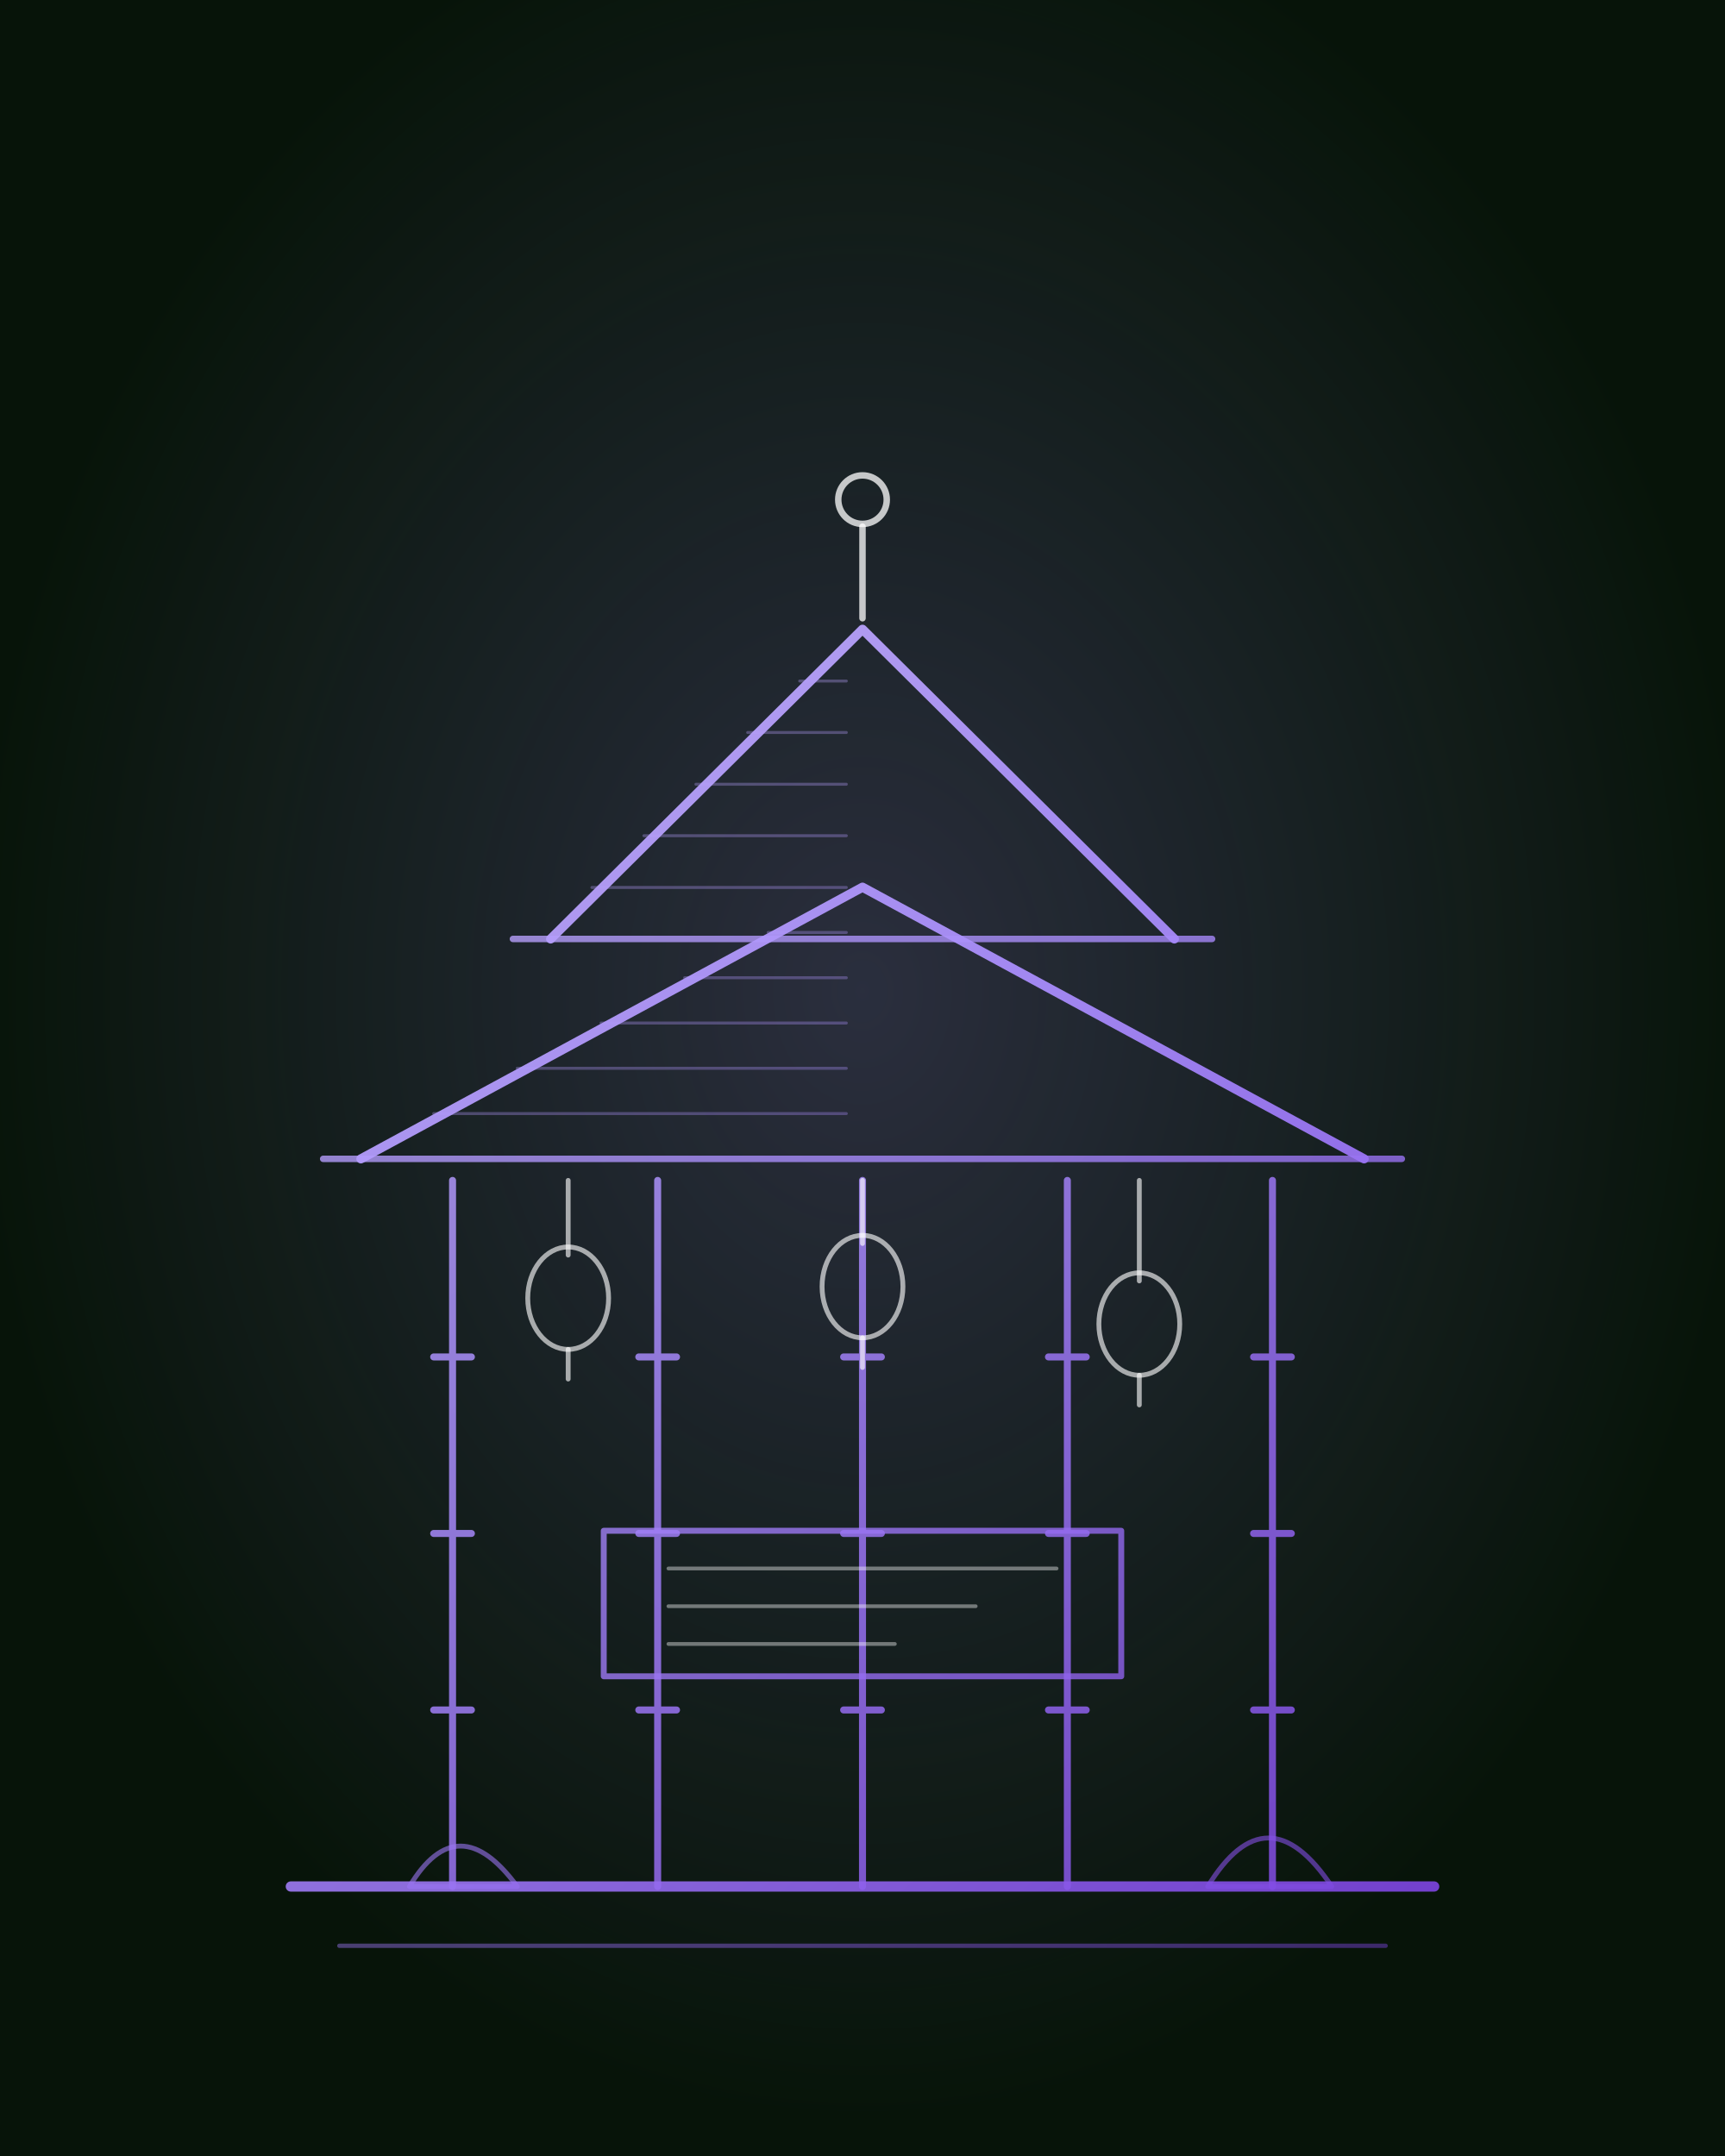
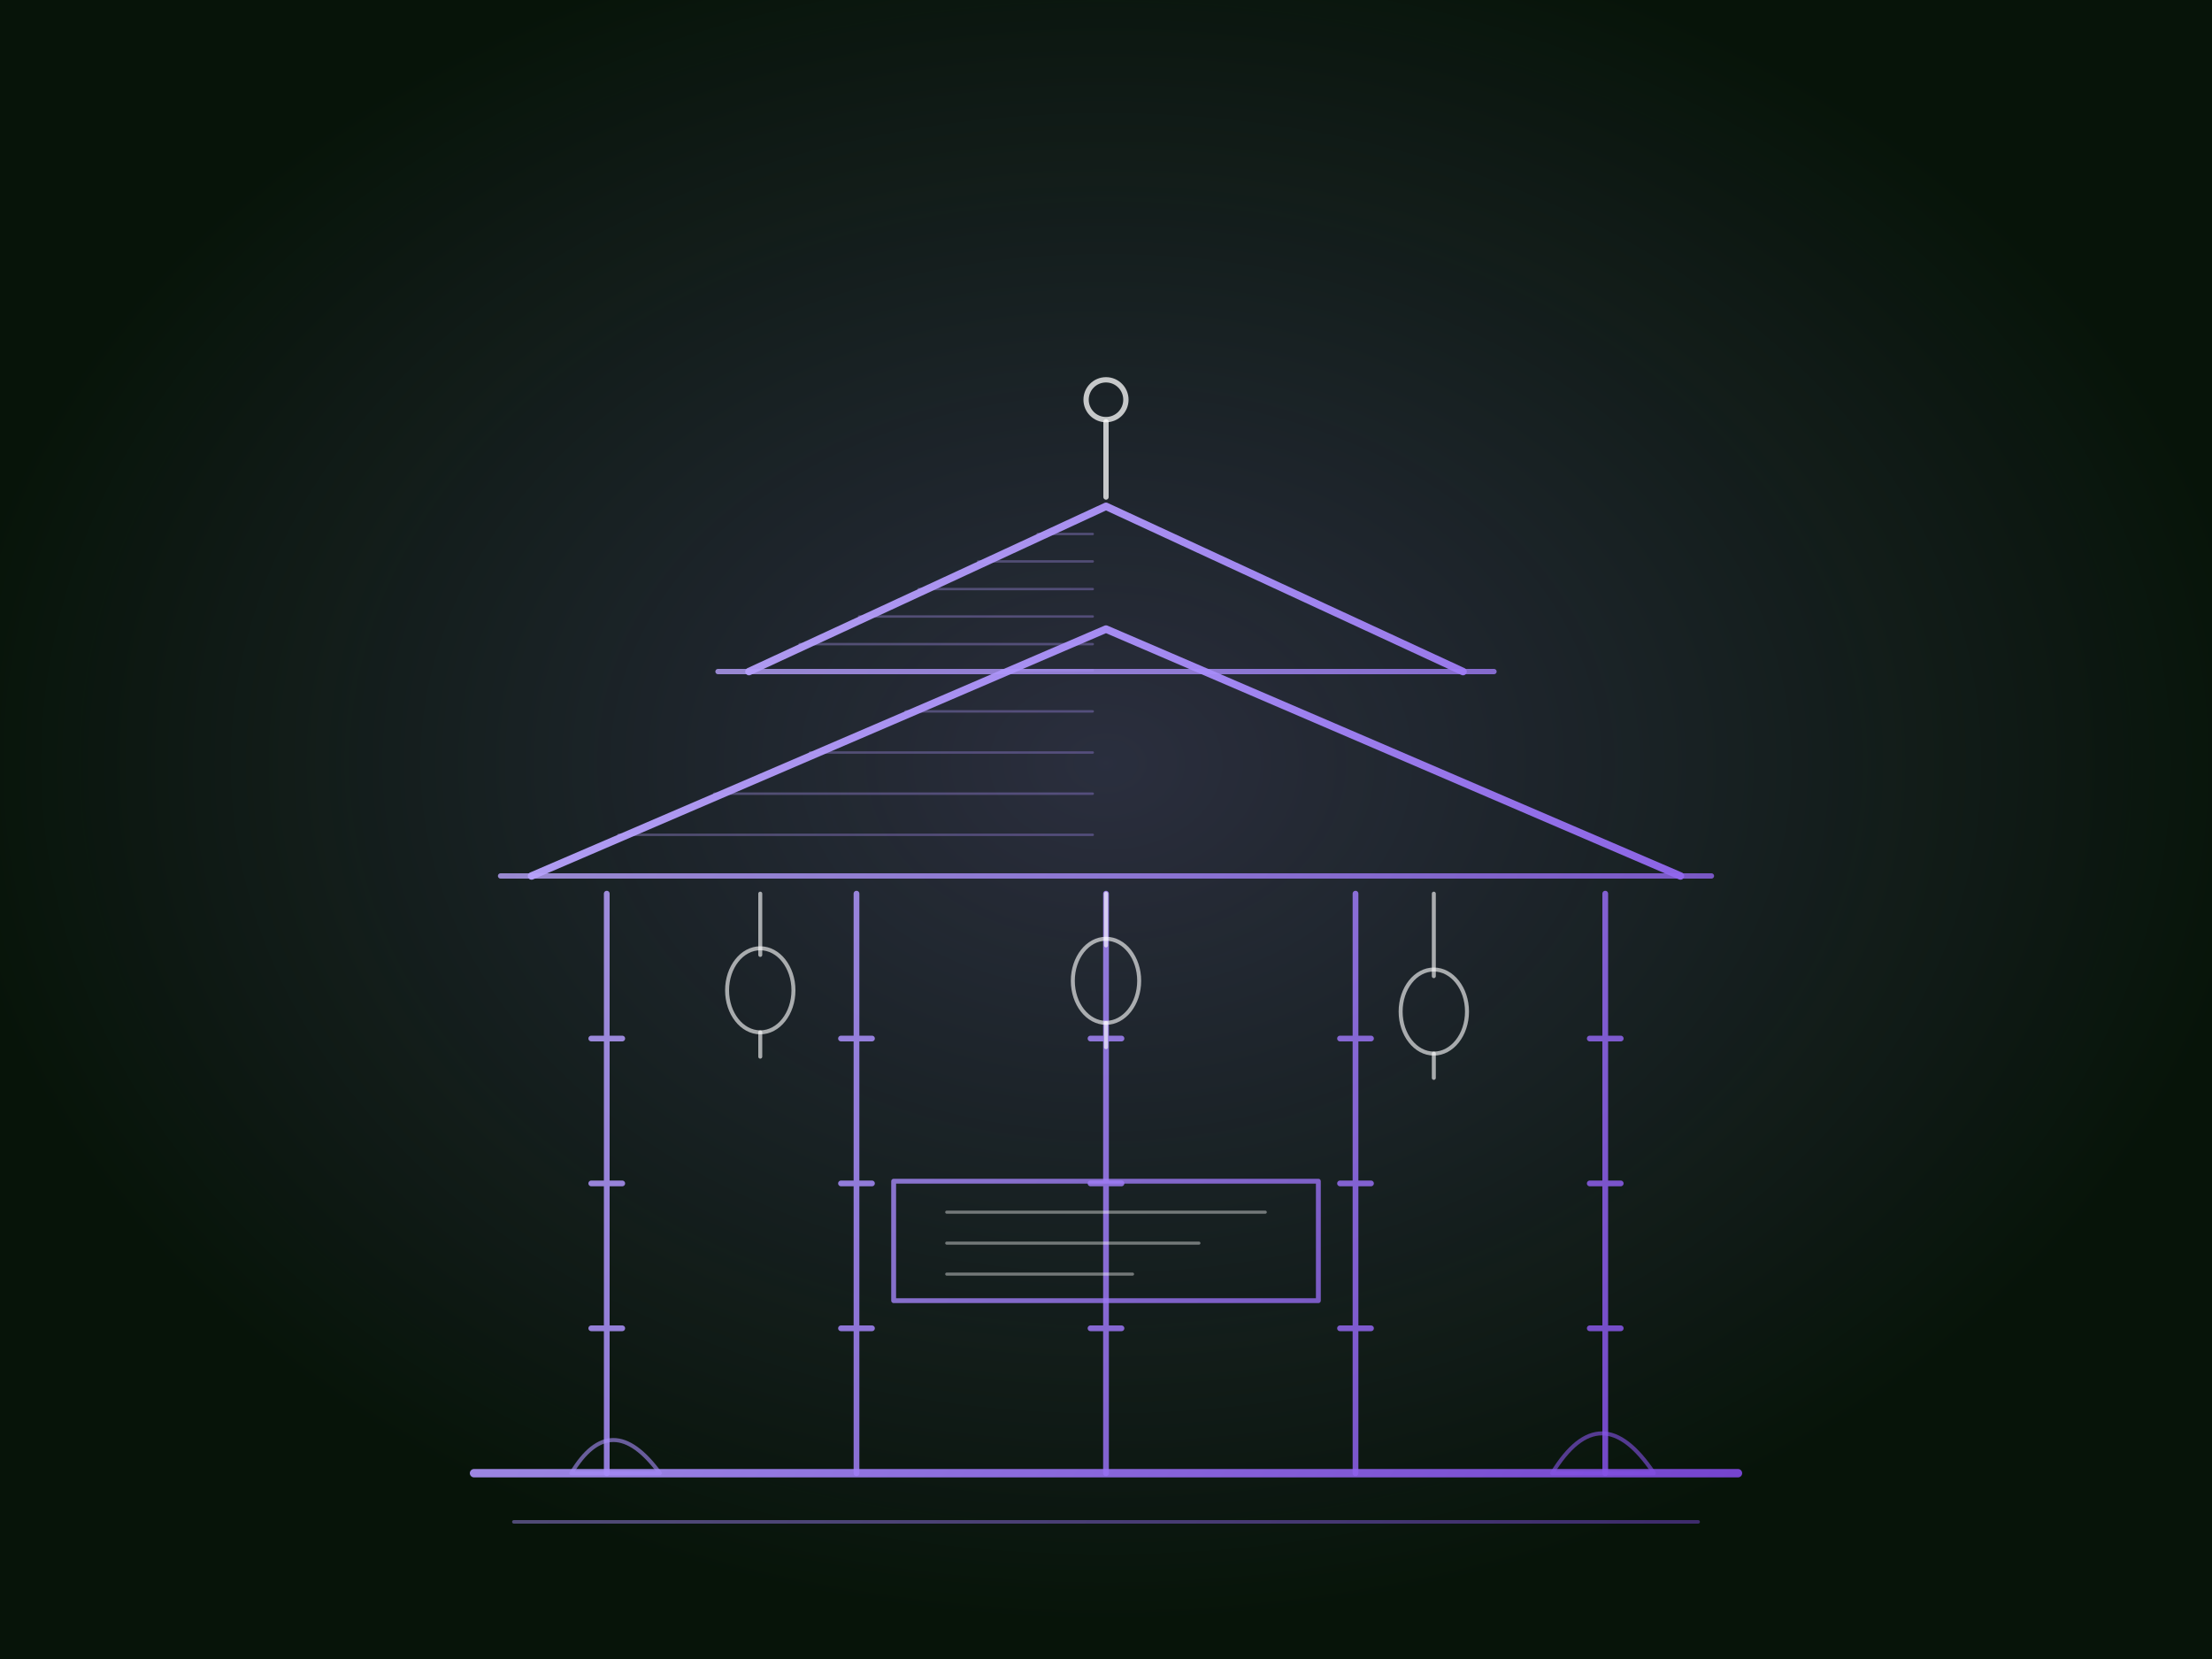
- <svg xmlns="http://www.w3.org/2000/svg" viewBox="0 0 640 800" width="640" height="800" fill="none" stroke-linejoin="round" stroke-linecap="round">
+ <svg xmlns="http://www.w3.org/2000/svg" viewBox="0 0 1000 750" width="1000" height="750" fill="none" stroke-linejoin="round" stroke-linecap="round">
  <defs>
-     <linearGradient id="k" gradientUnits="userSpaceOnUse" x1="0" y1="0" x2="640" y2="800">
+     <linearGradient id="k" gradientUnits="userSpaceOnUse" x1="0" y1="0" x2="1000" y2="750">
      <stop offset="0%" stop-color="#ddd6fe" />
      <stop offset="52%" stop-color="#a78bfa" />
      <stop offset="100%" stop-color="#6d28d9" />
    </linearGradient>
    <radialGradient id="halo" cx="50%" cy="46%" r="52%">
      <stop offset="0%" stop-color="#a78bfa" stop-opacity="0.22" />
      <stop offset="100%" stop-color="#a78bfa" stop-opacity="0" />
    </radialGradient>
  </defs>
-   <rect width="640" height="800" fill="#071409" />
-   <rect width="640" height="800" fill="url(#halo)" />
-   <g stroke="url(#k)" stroke-width="3.4" stroke-opacity="0.95">
-     <path d="M133.9 430 L320 329.2 L506.1 430" />
-     <path d="M160.9 413.2 L314 413.2 M191.9 396.4 L314 396.4 M223 379.6 L314 379.6 M254 362.8 L314 362.8 M285 346 L314 346" stroke-opacity=".34" stroke-width="1.1" />
-     <path d="M204.3 348.4 L320 233.5 L435.7 348.4" />
-     <path d="M219.6 329.3 L314 329.3 M238.9 310.1 L314 310.1 M258.2 291 L314 291 M277.4 271.8 L314 271.8 M296.7 252.7 L314 252.7" stroke-opacity=".34" stroke-width="1.1" />
-   </g>
-   <g stroke="url(#k)" stroke-width="2.4" stroke-opacity="0.8">
-     <path d="M119.9 430 L520.1 430" />
-     <path d="M190.3 348.4 L449.7 348.4" />
-   </g>
-   <g stroke="#ffffff" stroke-width="2.4" stroke-opacity="0.75">
-     <path d="M320 229.4 L320 195.4" />
-     <circle cx="320" cy="185.4" r="9" />
-   </g>
-   <g stroke="url(#k)" stroke-width="2.6" stroke-opacity="0.85">
-     <path d="M167.9 438 L167.9 700 M160.9 503.5 L174.9 503.5 M160.9 569 L174.9 569 M160.9 634.5 L174.9 634.5 M244 438 L244 700 M237 503.5 L251 503.5 M237 569 L251 569 M237 634.5 L251 634.5 M320 438 L320 700 M313 503.5 L327 503.5 M313 569 L327 569 M313 634.5 L327 634.5 M396 438 L396 700 M389 503.5 L403 503.5 M389 569 L403 569 M389 634.5 L403 634.5 M472.1 438 L472.1 700 M465.1 503.5 L479.1 503.5 M465.1 569 L479.1 569 M465.1 634.5 L479.1 634.5" />
-   </g>
-   <g stroke="url(#k)" stroke-width="3.8" stroke-opacity="0.9">
-     <path d="M107.9 700 L532.1 700" />
-   </g>
-   <g stroke="url(#k)" stroke-width="1.6" stroke-opacity="0.45">
-     <path d="M125.9 722 L514.1 722" />
-   </g>
-   <g stroke="#ffffff" stroke-width="1.8" stroke-opacity="0.62">
-     <path d="M210.8 438 L210.8 465.7" />
-     <ellipse cx="210.8" cy="481.7" rx="15" ry="19" />
-     <path d="M210.8 500.7 L210.8 511.7" />
-     <path d="M320 438 L320 461.4" />
-     <ellipse cx="320" cy="477.4" rx="15" ry="19" />
-     <path d="M320 496.4 L320 507.4" />
-     <path d="M422.7 438 L422.7 475.3" />
-     <ellipse cx="422.7" cy="491.3" rx="15" ry="19" />
-     <path d="M422.7 510.3 L422.7 521.3" />
-   </g>
-   <g stroke="url(#k)" stroke-width="2.2" stroke-opacity="0.8">
-     <path d="M224 568 L224 622 L416 622 L416 568 Z" />
-   </g>
-   <g stroke="#ffffff" stroke-width="1.4" stroke-opacity="0.4">
-     <path d="M248 582 L392 582 M248 596 L362 596 M248 610 L332 610" />
-   </g>
-   <g stroke="url(#k)" stroke-width="1.8" stroke-opacity="0.6">
-     <path d="M151.9 700 q18 -30 40 0 Z" />
-     <path d="M448.1 700 q22 -36 46 0 Z" />
+   <rect width="1000" height="750" fill="#071409" />
+   <rect width="1000" height="750" fill="url(#halo)" />
+   <g transform="translate(0 -34)">
+     <g stroke="url(#k)" stroke-width="3.4" stroke-opacity="0.95">
+       <path d="M240.3 430 L500 318.4 L759.7 430" />
+       <path d="M279.6 411.4 L494 411.4 M322.9 392.8 L494 392.8 M366.2 374.2 L494 374.2 M409.4 355.6 L494 355.6 M452.7 337 L494 337" stroke-opacity=".34" stroke-width="1.1" />
+       <path d="M338.6 337.6 L500 262.9 L661.4 337.6" />
+       <path d="M361.5 325.2 L494 325.2 M388.4 312.7 L494 312.7 M415.3 300.3 L494 300.3 M442.2 287.8 L494 287.8 M469.1 275.4 L494 275.4" stroke-opacity=".34" stroke-width="1.1" />
+     </g>
+     <g stroke="url(#k)" stroke-width="2.4" stroke-opacity="0.8">
+       <path d="M226.3 430 L773.7 430" />
+       <path d="M324.6 337.6 L675.4 337.6" />
+     </g>
+     <g stroke="#ffffff" stroke-width="2.4" stroke-opacity="0.75">
+       <path d="M500 258.7 L500 224.7" />
+       <circle cx="500" cy="214.7" r="9" />
+     </g>
+     <g stroke="url(#k)" stroke-width="2.6" stroke-opacity="0.85">
+       <path d="M274.3 438 L274.3 700 M267.3 503.5 L281.3 503.5 M267.3 569 L281.3 569 M267.3 634.5 L281.3 634.5 M387.2 438 L387.2 700 M380.2 503.5 L394.2 503.5 M380.2 569 L394.2 569 M380.2 634.5 L394.2 634.5 M500 438 L500 700 M493 503.5 L507 503.5 M493 569 L507 569 M493 634.5 L507 634.5 M612.8 438 L612.8 700 M605.8 503.5 L619.8 503.5 M605.8 569 L619.8 569 M605.8 634.5 L619.8 634.5 M725.7 438 L725.7 700 M718.7 503.5 L732.7 503.5 M718.7 569 L732.7 569 M718.7 634.5 L732.7 634.5" />
+     </g>
+     <g stroke="url(#k)" stroke-width="3.8" stroke-opacity="0.9">
+       <path d="M214.3 700 L785.7 700" />
+     </g>
+     <g stroke="url(#k)" stroke-width="1.6" stroke-opacity="0.45">
+       <path d="M232.3 722 L767.7 722" />
+     </g>
+     <g stroke="#ffffff" stroke-width="1.8" stroke-opacity="0.62">
+       <path d="M343.7 438 L343.7 465.7" />
+       <ellipse cx="343.7" cy="481.7" rx="15" ry="19" />
+       <path d="M343.7 500.7 L343.7 511.7" />
+       <path d="M500 438 L500 461.4" />
+       <ellipse cx="500" cy="477.4" rx="15" ry="19" />
+       <path d="M500 496.4 L500 507.4" />
+       <path d="M648.2 438 L648.2 475.3" />
+       <ellipse cx="648.2" cy="491.3" rx="15" ry="19" />
+       <path d="M648.2 510.3 L648.2 521.3" />
+     </g>
+     <g stroke="url(#k)" stroke-width="2.2" stroke-opacity="0.8">
+       <path d="M404 568 L404 622 L596 622 L596 568 Z" />
+     </g>
+     <g stroke="#ffffff" stroke-width="1.4" stroke-opacity="0.4">
+       <path d="M428 582 L572 582 M428 596 L542 596 M428 610 L512 610" />
+     </g>
+     <g stroke="url(#k)" stroke-width="1.8" stroke-opacity="0.6">
+       <path d="M258.3 700 q18 -30 40 0 Z" />
+       <path d="M701.7 700 q22 -36 46 0 Z" />
+     </g>
  </g>
</svg>
